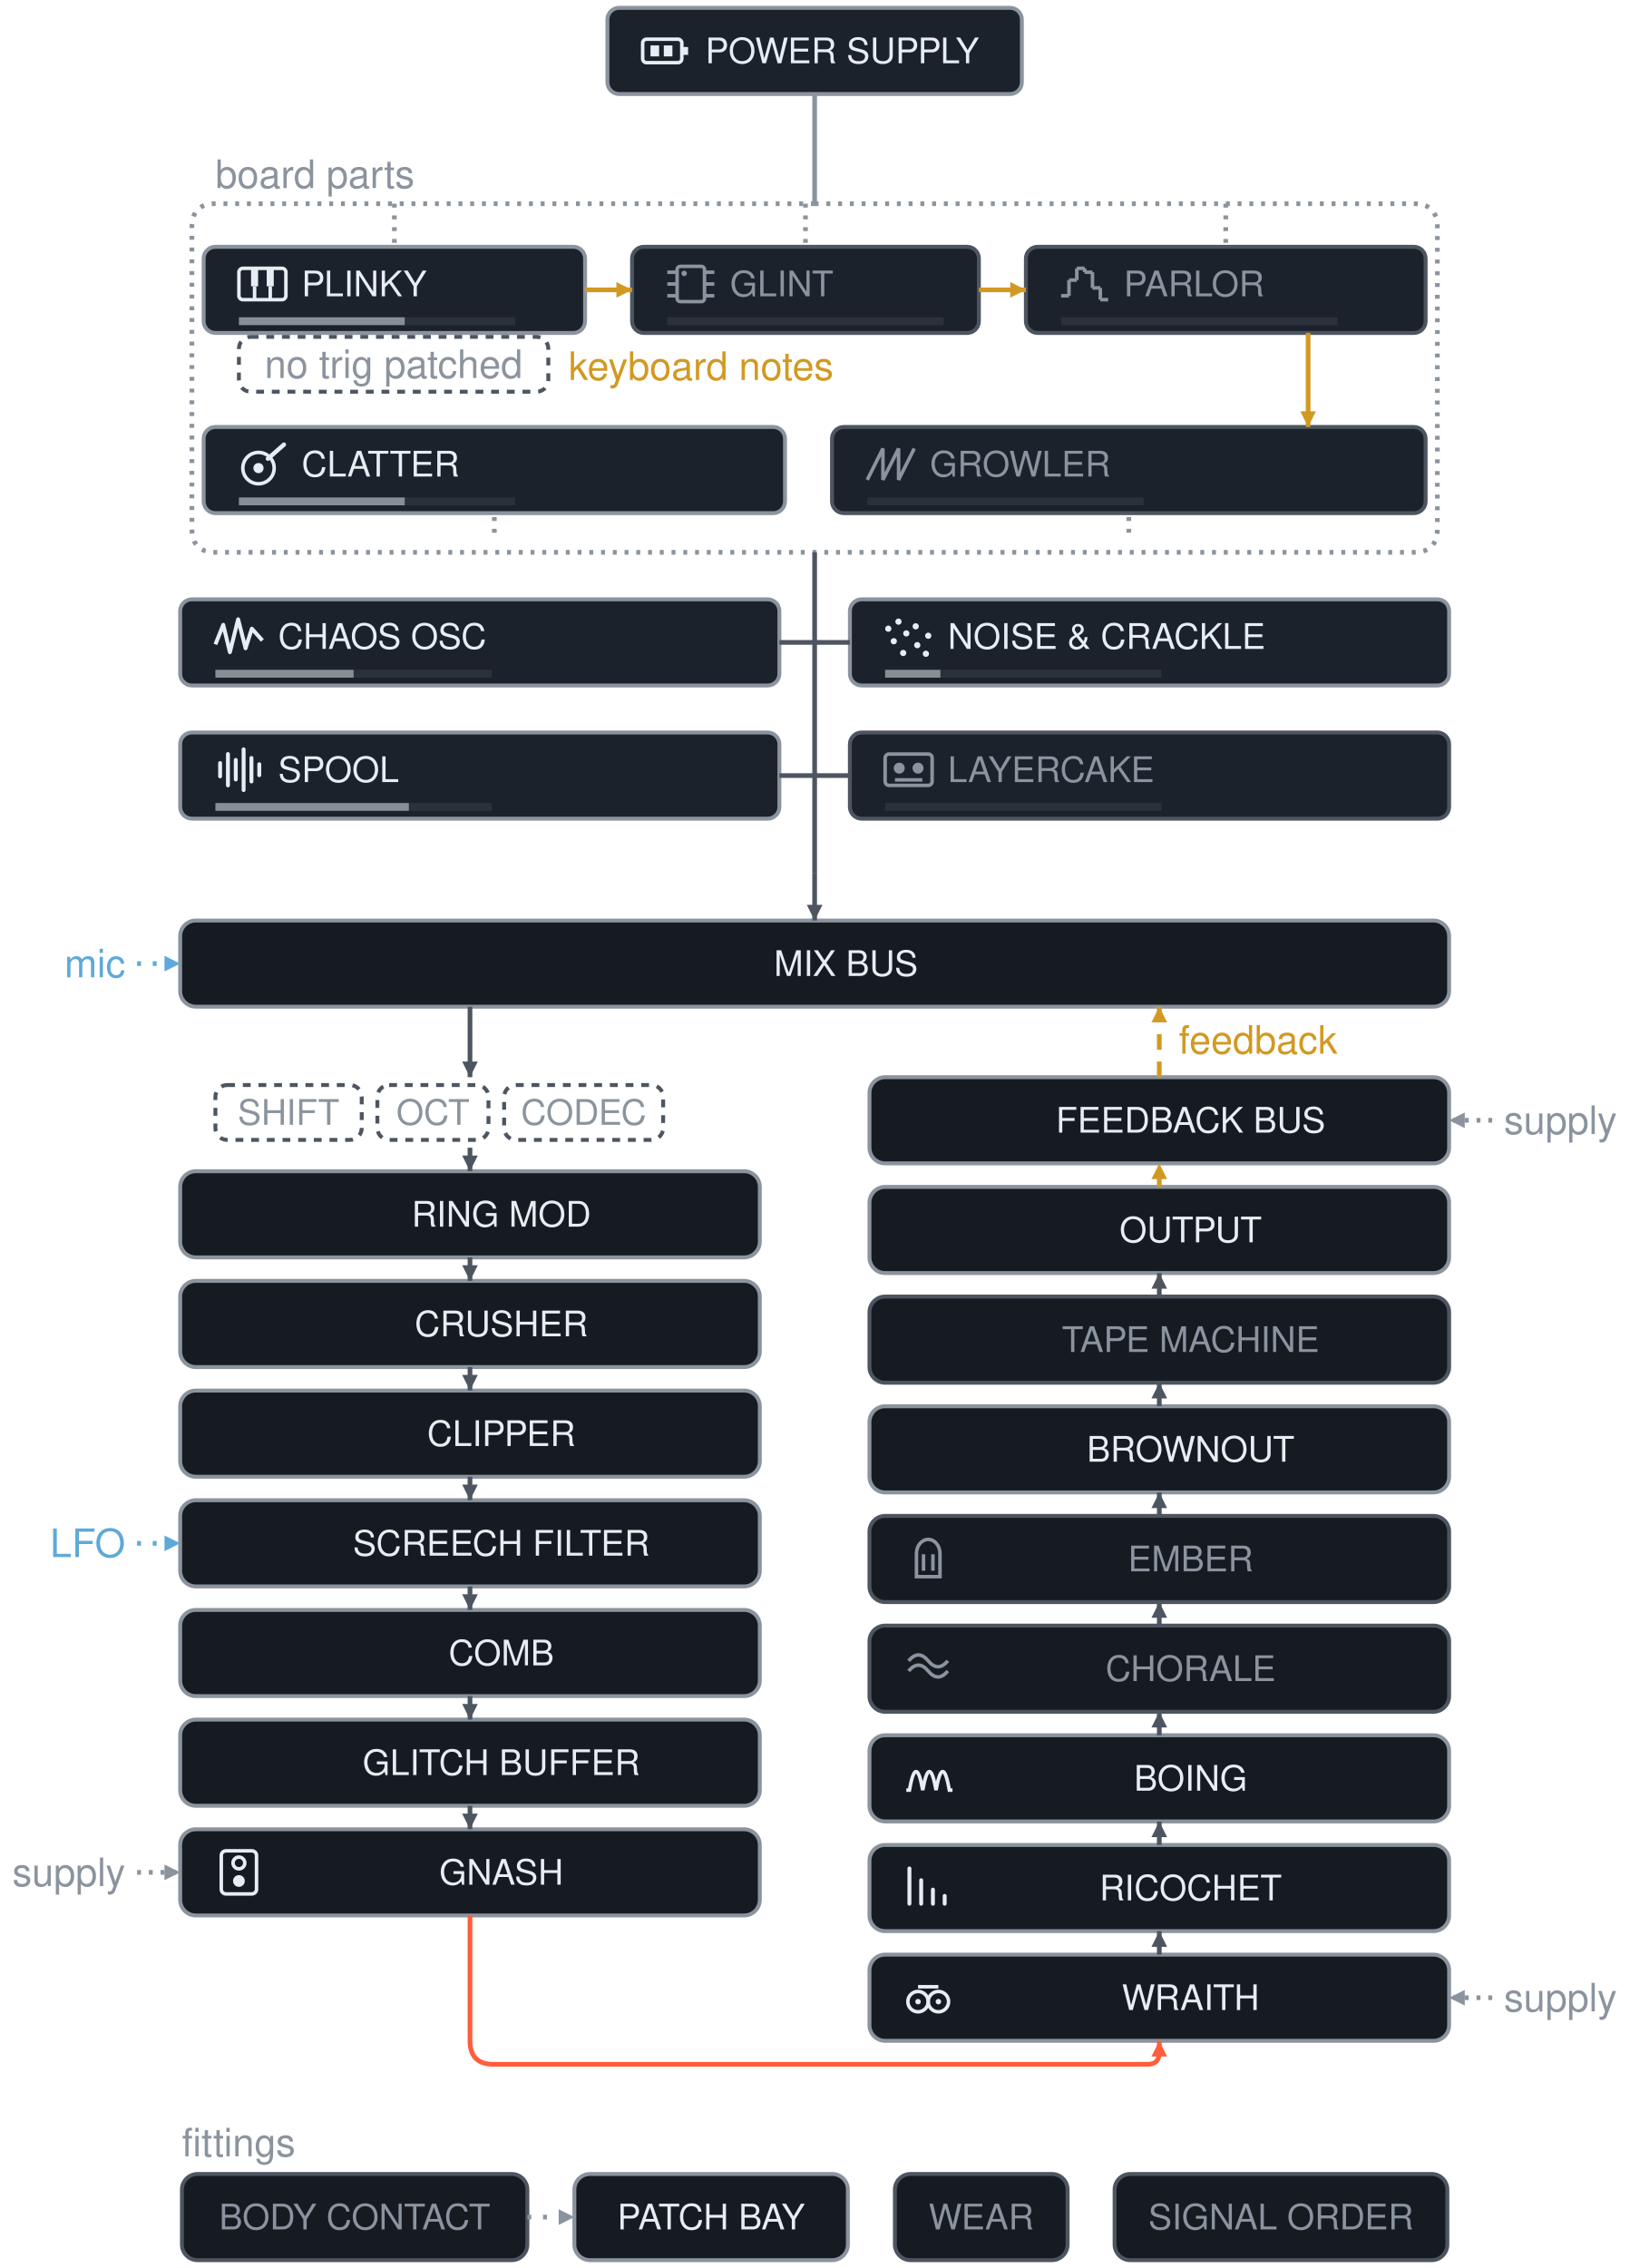
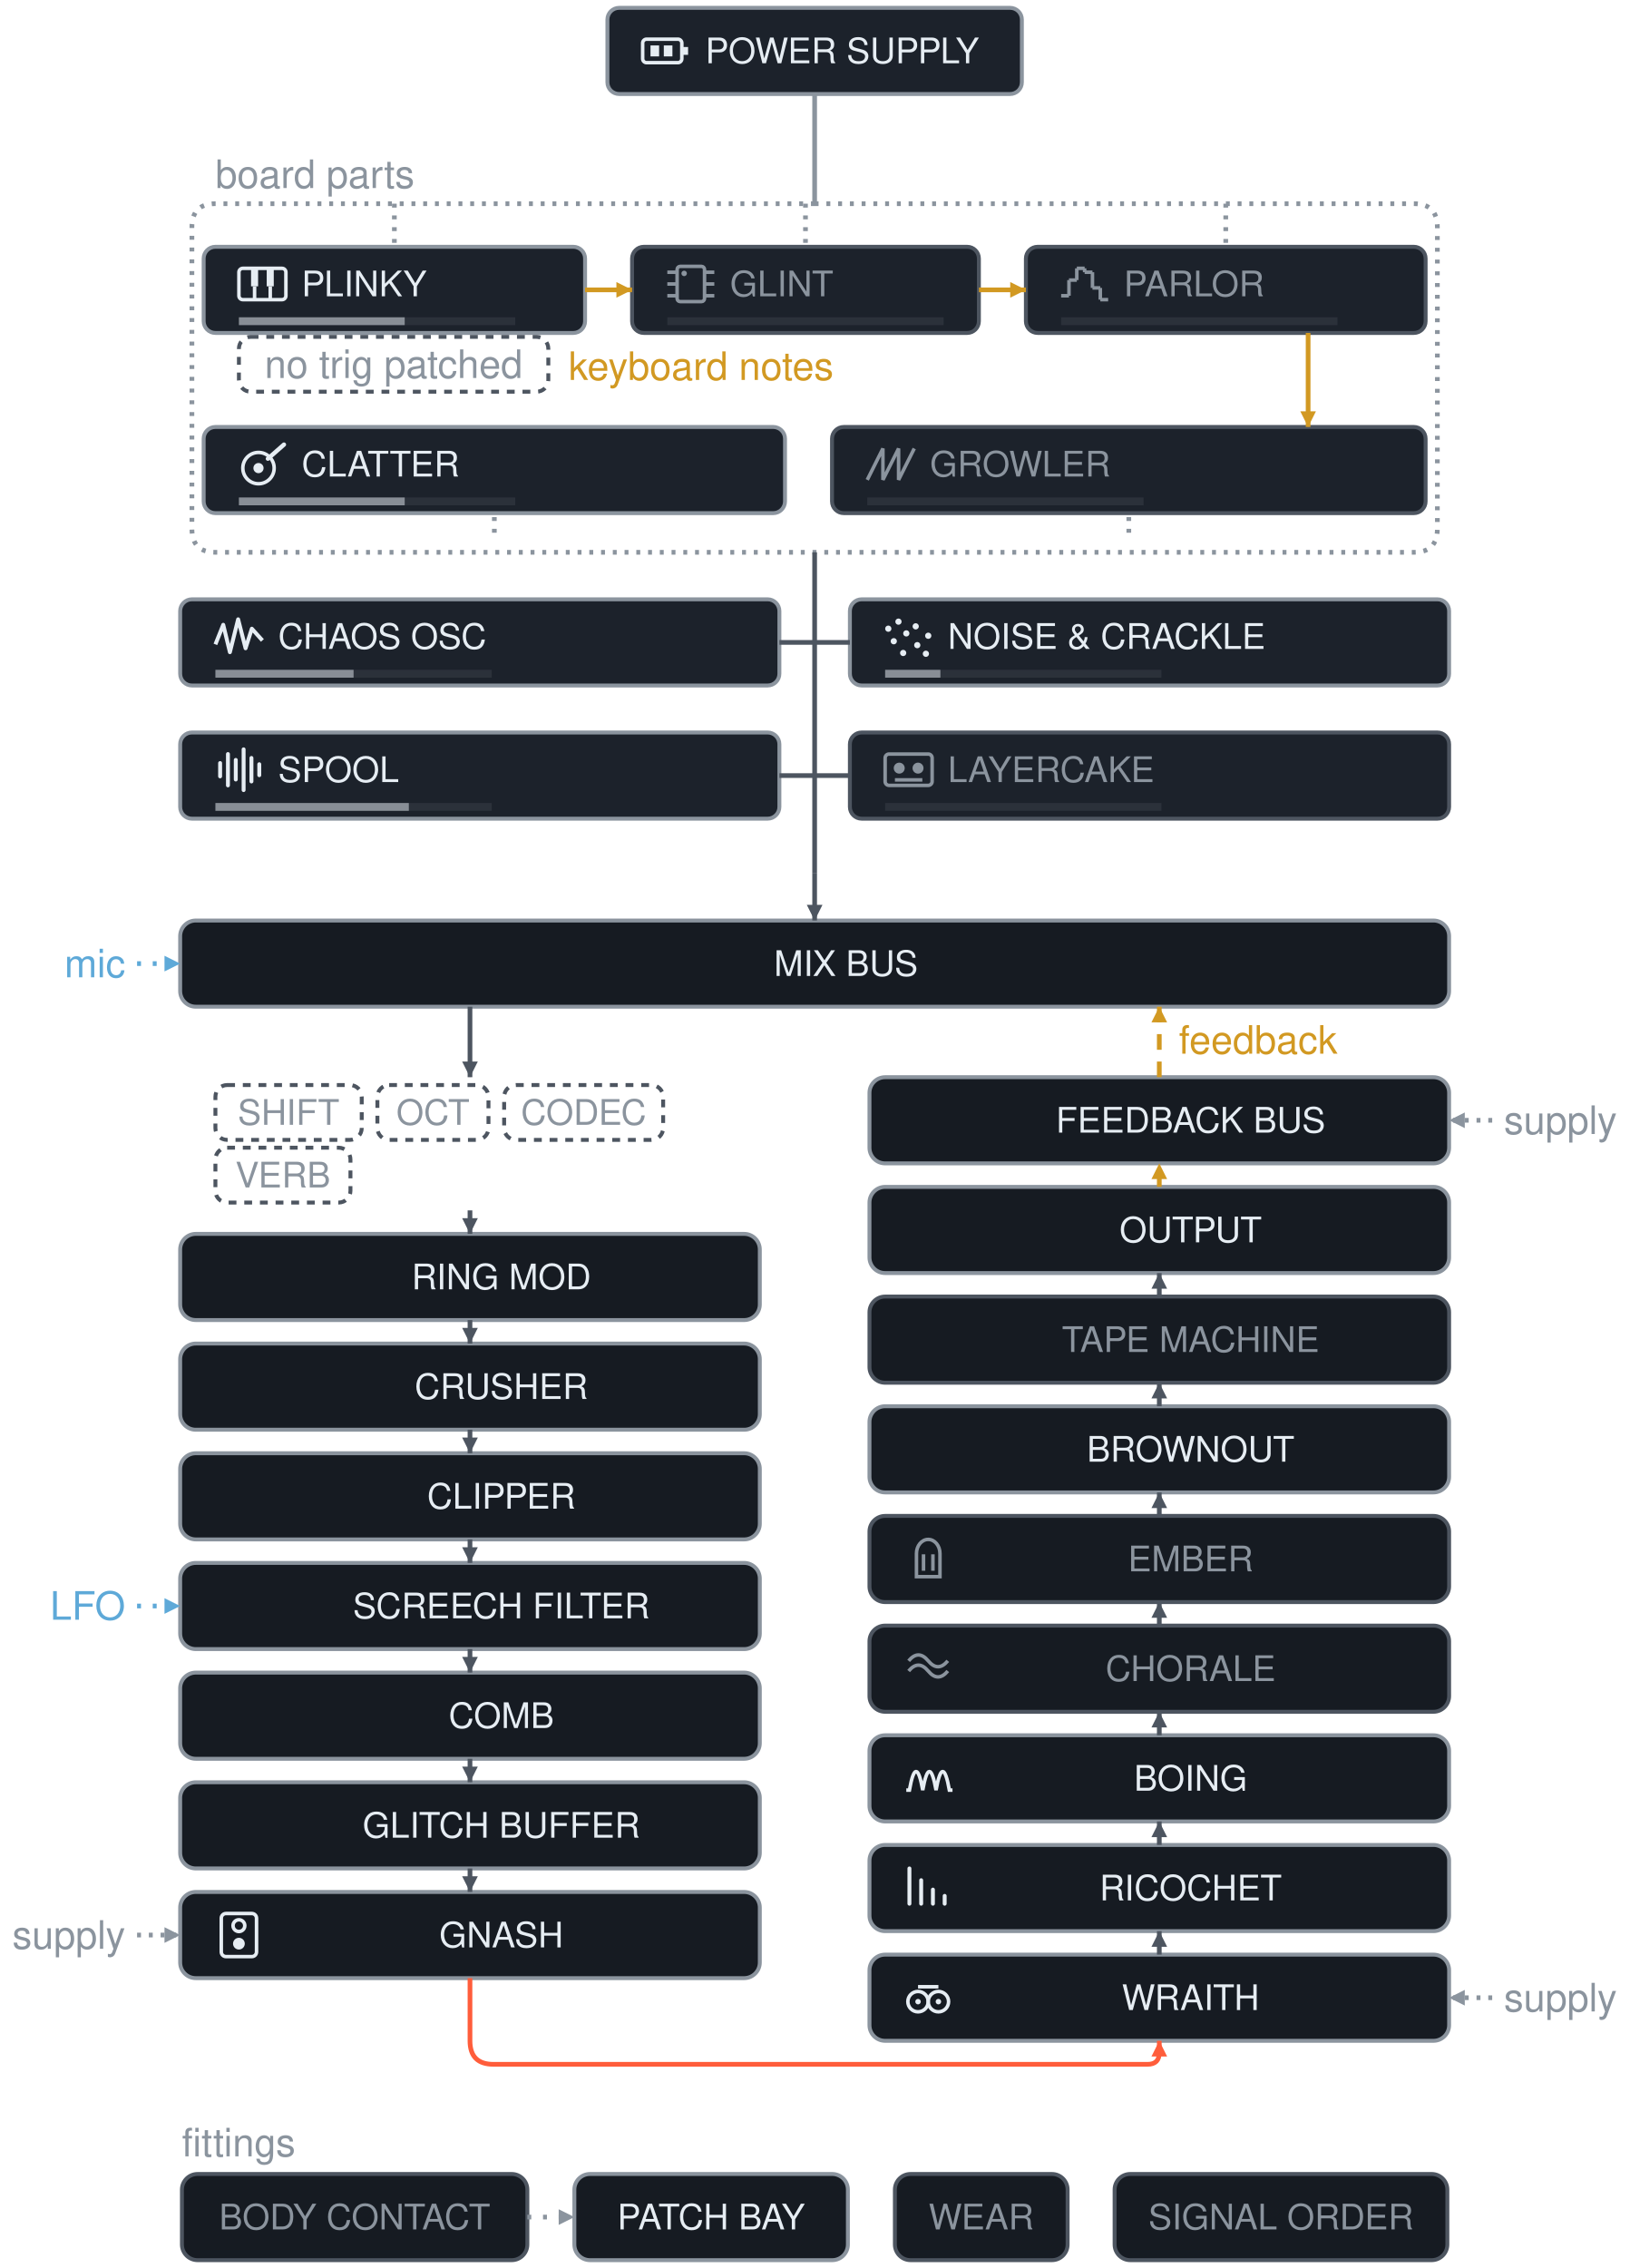
<svg xmlns="http://www.w3.org/2000/svg" viewBox="0 0 416 579" width="416" height="579" font-family="Helvetica, Arial, sans-serif">
  <g class="wire" data-wire="rail">
    <path class="line" d="M208 52L361 52Q367 52 367 58L367 135Q367 141 361 141L55 141Q49 141 49 135L49 58Q49 52 55 52L208 52" fill="none" stroke="#8b949e" stroke-width="1.2" stroke-dasharray="1 2" />
    <path class="head" d="" fill="#8b949e" />
  </g>
  <g class="node">
    <text x="55" y="48" fill="#8b949e" font-size="10" text-anchor="start">board parts</text>
  </g>
  <g class="node">
    <rect class="box" x="52" y="63" width="97.385" height="22" rx="3" fill="#1c222b" stroke="#8b949e" stroke-width="1" />
    <g class="glyph">
      <rect x="61" y="68.5" width="12" height="8" rx="1" fill="none" stroke="#e6edf3" stroke-width="0.9" />
      <path d="M 65 73.1 V 76.5 M 69 73.1 V 76.5" stroke="#e6edf3" stroke-width="0.9" />
      <rect x="64.1" y="68.5" width="1.8" height="4.6" fill="#e6edf3" />
      <rect x="68.1" y="68.5" width="1.8" height="4.6" fill="#e6edf3" />
    </g>
    <text x="77" y="75.65" fill="#e6edf3" font-size="9" text-anchor="start">PLINKY</text>
    <rect x="61" y="81" width="70.553" height="2" fill="#4d5560" fill-opacity="0.3" />
    <rect x="61" y="81" width="42.332" height="2" fill="#e6edf3" fill-opacity="0.5" />
  </g>
  <g class="node">
    <rect class="box" x="52" y="109" width="148.435" height="22" rx="3" fill="#1c222b" stroke="#8b949e" stroke-width="1" />
    <g class="glyph">
      <circle cx="66" cy="119.5" r="4" fill="none" stroke="#e6edf3" stroke-width="0.9" />
      <circle cx="66" cy="119.5" r="1.3" fill="#e6edf3" />
      <path d="M 72.5 113.5 L 68.4 117.1" stroke="#e6edf3" stroke-width="1.1" stroke-linecap="round" />
    </g>
    <text x="77" y="121.65" fill="#e6edf3" font-size="9" text-anchor="start">CLATTER</text>
    <rect x="61" y="127" width="70.553" height="2" fill="#4d5560" fill-opacity="0.3" />
    <rect x="61" y="127" width="42.332" height="2" fill="#e6edf3" fill-opacity="0.5" />
  </g>
  <g class="node">
    <rect class="box" x="161.385" y="63" width="88.553" height="22" rx="3" fill="#1c222b" stroke="#4d5560" stroke-width="1" />
    <g class="glyph">
      <rect x="172.885" y="68" width="7" height="9" rx="0.8" fill="none" stroke="#8b949e" stroke-width="0.9" />
      <path d="M 170.385 69.5 h 2.5 M 179.885 69.5 h 2.5 M 170.385 72.5 h 2.5 M 179.885 72.5 h 2.5 M 170.385 75.5 h 2.5 M 179.885 75.5 h 2.5" stroke="#8b949e" stroke-width="0.9" />
      <circle cx="174.685" cy="69.8" r="0.7" fill="#8b949e" />
    </g>
    <text x="186.385" y="75.65" fill="#8b949e" font-size="9" text-anchor="start">GLINT</text>
    <rect x="170.385" y="81" width="70.553" height="2" fill="#4d5560" fill-opacity="0.3" />
  </g>
  <g class="node">
    <rect class="box" x="261.939" y="63" width="102.061" height="22" rx="3" fill="#1c222b" stroke="#4d5560" stroke-width="1" />
    <g class="glyph">
      <path d="M 270.939 75.5 h 2 M 272.939 71.5 h 2 M 274.939 68.5 h 2 M 276.939 69.5 h 2 M 278.939 73.5 h 2 M 280.939 76.5 h 2 M 272.939 75.5 V 71.5 M 274.939 71.5 V 68.5 M 276.939 68.5 V 69.5 M 278.939 69.5 V 73.5 M 280.939 73.5 V 76.5" fill="none" stroke="#8b949e" stroke-width="0.9" stroke-linejoin="miter" />
    </g>
    <text x="286.939" y="75.65" fill="#8b949e" font-size="9" text-anchor="start">PARLOR</text>
    <rect x="270.939" y="81" width="70.553" height="2" fill="#4d5560" fill-opacity="0.3" />
  </g>
  <g class="node">
    <rect class="box" x="212.435" y="109" width="151.565" height="22" rx="3" fill="#1c222b" stroke="#4d5560" stroke-width="1" />
    <g class="glyph">
      <path d="M 221.435 122.5 L 225.435 114.5 V 122.5 L 229.435 114.5 V 122.5 L 233.435 114.5" fill="none" stroke="#8b949e" stroke-width="0.9" stroke-linejoin="miter" />
    </g>
    <text x="237.435" y="121.65" fill="#8b949e" font-size="9" text-anchor="start">GROWLER</text>
    <rect x="221.435" y="127" width="70.553" height="2" fill="#4d5560" fill-opacity="0.3" />
  </g>
  <g class="node">
    <rect class="box" x="46" y="153" width="153" height="22" rx="3" fill="#1c222b" stroke="#8b949e" stroke-width="1" />
    <g class="glyph">
      <path d="M 55 164.5 L 57 159.5 L 58.7 166.5 L 60.8 158.1 L 62.7 165.5 L 64.3 160.5 L 67 163.5" fill="none" stroke="#e6edf3" stroke-width="1" stroke-linejoin="round" />
    </g>
    <text x="71" y="165.65" fill="#e6edf3" font-size="9" text-anchor="start">CHAOS OSC</text>
    <rect x="55" y="171" width="70.553" height="2" fill="#4d5560" fill-opacity="0.3" />
    <rect x="55" y="171" width="35.277" height="2" fill="#e6edf3" fill-opacity="0.5" />
  </g>
  <g class="node">
    <rect class="box" x="217" y="153" width="153" height="22" rx="3" fill="#1c222b" stroke="#8b949e" stroke-width="1" />
    <g class="glyph">
      <path d="M 226.8 159.7 a 0.8 0.8 0 1 0 0.01 0 M 229.4 157.9 a 0.8 0.8 0 1 0 0.01 0 M 228.2 162.9 a 0.8 0.8 0 1 0 0.01 0 M 231.4 160.9 a 0.8 0.8 0 1 0 0.01 0 M 230.6 165.9 a 0.8 0.8 0 1 0 0.01 0 M 233.8 159.1 a 0.8 0.8 0 1 0 0.01 0 M 234.2 163.9 a 0.8 0.8 0 1 0 0.01 0 M 237 161.5 a 0.8 0.8 0 1 0 0.01 0 M 236.4 166.1 a 0.8 0.8 0 1 0 0.01 0" fill="#e6edf3" />
    </g>
    <text x="242" y="165.65" fill="#e6edf3" font-size="9" text-anchor="start">NOISE &amp; CRACKLE</text>
    <rect x="226" y="171" width="70.553" height="2" fill="#4d5560" fill-opacity="0.3" />
    <rect x="226" y="171" width="14.111" height="2" fill="#e6edf3" fill-opacity="0.5" />
  </g>
  <g class="node">
    <rect class="box" x="46" y="187" width="153" height="22" rx="3" fill="#1c222b" stroke="#8b949e" stroke-width="1" />
    <g class="glyph">
      <path d="M 56.2 194.8 v 3.4 M 58.2 192.5 v 8 M 60.2 194 v 5 M 62.2 191.3 v 10.4 M 64.2 193.5 v 6 M 66.2 195.1 v 2.8" stroke="#e6edf3" stroke-width="1" stroke-linecap="round" />
    </g>
    <text x="71" y="199.65" fill="#e6edf3" font-size="9" text-anchor="start">SPOOL</text>
    <rect x="55" y="205" width="70.553" height="2" fill="#4d5560" fill-opacity="0.3" />
    <rect x="55" y="205" width="49.387" height="2" fill="#e6edf3" fill-opacity="0.5" />
  </g>
  <g class="node">
    <rect class="box" x="217" y="187" width="153" height="22" rx="3" fill="#1c222b" stroke="#4d5560" stroke-width="1" />
    <g class="glyph">
      <rect x="226" y="192.5" width="12" height="8" rx="1" fill="none" stroke="#8b949e" stroke-width="0.9" />
      <circle cx="229.6" cy="196.1" r="1.4" fill="#8b949e" />
      <circle cx="234.4" cy="196.1" r="1.4" fill="#8b949e" />
      <path d="M 228.5 199.1 h 7" stroke="#8b949e" stroke-width="0.9" />
    </g>
    <text x="242" y="199.65" fill="#8b949e" font-size="9" text-anchor="start">LAYERCAKE</text>
    <rect x="226" y="205" width="70.553" height="2" fill="#4d5560" fill-opacity="0.3" />
  </g>
  <g class="node">
    <rect class="box" x="46" y="235" width="324" height="22" rx="4" fill="#161b22" stroke="#8b949e" stroke-width="1" />
    <text x="216" y="249.15" fill="#e6edf3" font-size="9" text-anchor="middle">MIX BUS</text>
  </g>
  <g class="node" />
  <g class="node">
-     <rect class="box" x="46" y="299" width="148" height="22" rx="4" fill="#161b22" stroke="#8b949e" stroke-width="1" />
-     <text x="128" y="313.15" fill="#e6edf3" font-size="9" text-anchor="middle">RING MOD</text>
-   </g>
-   <g class="node">
-     <rect class="box" x="46" y="327" width="148" height="22" rx="4" fill="#161b22" stroke="#8b949e" stroke-width="1" />
-     <text x="128" y="341.15" fill="#e6edf3" font-size="9" text-anchor="middle">CRUSHER</text>
-   </g>
-   <g class="node">
-     <rect class="box" x="46" y="355" width="148" height="22" rx="4" fill="#161b22" stroke="#8b949e" stroke-width="1" />
-     <text x="128" y="369.15" fill="#e6edf3" font-size="9" text-anchor="middle">CLIPPER</text>
-   </g>
-   <g class="node">
-     <rect class="box" x="46" y="383" width="148" height="22" rx="4" fill="#161b22" stroke="#8b949e" stroke-width="1" />
-     <text x="128" y="397.15" fill="#e6edf3" font-size="9" text-anchor="middle">SCREECH FILTER</text>
-   </g>
-   <g class="node">
-     <rect class="box" x="46" y="411" width="148" height="22" rx="4" fill="#161b22" stroke="#8b949e" stroke-width="1" />
-     <text x="128" y="425.15" fill="#e6edf3" font-size="9" text-anchor="middle">COMB</text>
-   </g>
-   <g class="node">
-     <rect class="box" x="46" y="439" width="148" height="22" rx="4" fill="#161b22" stroke="#8b949e" stroke-width="1" />
-     <text x="128" y="453.15" fill="#e6edf3" font-size="9" text-anchor="middle">GLITCH BUFFER</text>
-   </g>
-   <g class="node">
-     <rect class="box" x="46" y="467" width="148" height="22" rx="4" fill="#161b22" stroke="#8b949e" stroke-width="1" />
-     <g class="glyph">
-       <rect x="56.5" y="472.5" width="9" height="11" rx="1.2" fill="none" stroke="#e6edf3" stroke-width="0.9" />
-       <circle cx="61" cy="475.6" r="1.5" fill="none" stroke="#e6edf3" stroke-width="0.9" />
-       <circle cx="61" cy="480.2" r="1.5" fill="#e6edf3" />
-     </g>
-     <text x="128" y="481.15" fill="#e6edf3" font-size="9" text-anchor="middle">GNASH</text>
+     <rect class="box" x="46" y="315" width="148" height="22" rx="4" fill="#161b22" stroke="#8b949e" stroke-width="1" />
+     <text x="128" y="329.15" fill="#e6edf3" font-size="9" text-anchor="middle">RING MOD</text>
+   </g>
+   <g class="node">
+     <rect class="box" x="46" y="343" width="148" height="22" rx="4" fill="#161b22" stroke="#8b949e" stroke-width="1" />
+     <text x="128" y="357.15" fill="#e6edf3" font-size="9" text-anchor="middle">CRUSHER</text>
+   </g>
+   <g class="node">
+     <rect class="box" x="46" y="371" width="148" height="22" rx="4" fill="#161b22" stroke="#8b949e" stroke-width="1" />
+     <text x="128" y="385.15" fill="#e6edf3" font-size="9" text-anchor="middle">CLIPPER</text>
+   </g>
+   <g class="node">
+     <rect class="box" x="46" y="399" width="148" height="22" rx="4" fill="#161b22" stroke="#8b949e" stroke-width="1" />
+     <text x="128" y="413.15" fill="#e6edf3" font-size="9" text-anchor="middle">SCREECH FILTER</text>
+   </g>
+   <g class="node">
+     <rect class="box" x="46" y="427" width="148" height="22" rx="4" fill="#161b22" stroke="#8b949e" stroke-width="1" />
+     <text x="128" y="441.15" fill="#e6edf3" font-size="9" text-anchor="middle">COMB</text>
+   </g>
+   <g class="node">
+     <rect class="box" x="46" y="455" width="148" height="22" rx="4" fill="#161b22" stroke="#8b949e" stroke-width="1" />
+     <text x="128" y="469.15" fill="#e6edf3" font-size="9" text-anchor="middle">GLITCH BUFFER</text>
+   </g>
+   <g class="node">
+     <rect class="box" x="46" y="483" width="148" height="22" rx="4" fill="#161b22" stroke="#8b949e" stroke-width="1" />
+     <g class="glyph">
+       <rect x="56.5" y="488.5" width="9" height="11" rx="1.2" fill="none" stroke="#e6edf3" stroke-width="0.9" />
+       <circle cx="61" cy="491.6" r="1.5" fill="none" stroke="#e6edf3" stroke-width="0.9" />
+       <circle cx="61" cy="496.2" r="1.5" fill="#e6edf3" />
+     </g>
+     <text x="128" y="497.15" fill="#e6edf3" font-size="9" text-anchor="middle">GNASH</text>
  </g>
  <g class="node">
    <rect class="box" x="222" y="499" width="148" height="22" rx="4" fill="#161b22" stroke="#8b949e" stroke-width="1" />
    <g class="glyph">
      <circle cx="234.4" cy="511" r="2.6" fill="none" stroke="#e6edf3" stroke-width="0.9" />
      <circle cx="234.4" cy="511" r="0.7" fill="#e6edf3" />
      <circle cx="239.6" cy="511" r="2.6" fill="none" stroke="#e6edf3" stroke-width="0.9" />
      <circle cx="239.6" cy="511" r="0.7" fill="#e6edf3" />
      <path d="M 234.4 507.2 H 239.6" stroke="#e6edf3" stroke-width="0.9" />
    </g>
    <text x="304" y="513.15" fill="#e6edf3" font-size="9" text-anchor="middle">WRAITH</text>
  </g>
  <g class="node">
    <rect class="box" x="222" y="471" width="148" height="22" rx="4" fill="#161b22" stroke="#8b949e" stroke-width="1" />
    <g class="glyph">
      <path d="M 232.2 486 v -9 M 235.2 486 v -6 M 238.2 486 v -3.6 M 241.2 486 v -2" stroke="#e6edf3" stroke-width="1" stroke-linecap="round" />
    </g>
    <text x="304" y="485.15" fill="#e6edf3" font-size="9" text-anchor="middle">RICOCHET</text>
  </g>
  <g class="node">
    <rect class="box" x="222" y="443" width="148" height="22" rx="4" fill="#161b22" stroke="#8b949e" stroke-width="1" />
    <g class="glyph">
      <path d="M 231.4 457 h 0.8 q 1.7 -9.5 3.4 0 q 1.7 -9.5 3.4 0 q 1.7 -9.5 3.4 0 h 0.8" fill="none" stroke="#e6edf3" stroke-width="0.9" />
    </g>
    <text x="304" y="457.15" fill="#e6edf3" font-size="9" text-anchor="middle">BOING</text>
  </g>
  <g class="node">
    <rect class="box" x="222" y="415" width="148" height="22" rx="4" fill="#161b22" stroke="#4d5560" stroke-width="1" />
    <g class="glyph">
      <path d="M 232 424 q 2.5 -3 5 0 q 2.5 3 5 0" fill="none" stroke="#8b949e" stroke-width="0.9" />
      <path d="M 232 426.6 q 2.5 -3 5 0 q 2.5 3 5 0" fill="none" stroke="#8b949e" stroke-width="0.9" />
    </g>
    <text x="304" y="429.15" fill="#8b949e" font-size="9" text-anchor="middle">CHORALE</text>
  </g>
  <g class="node">
    <rect class="box" x="222" y="387" width="148" height="22" rx="4" fill="#161b22" stroke="#4d5560" stroke-width="1" />
    <g class="glyph">
      <path d="M 234 402.5 V 396.6 a 3 3.6 0 0 1 6 0 V 402.5 z" fill="none" stroke="#8b949e" stroke-width="0.9" />
      <path d="M 235.8 401 V 396.8 M 238.2 401 V 396.8" fill="none" stroke="#8b949e" stroke-width="0.9" />
    </g>
    <text x="304" y="401.15" fill="#8b949e" font-size="9" text-anchor="middle">EMBER</text>
  </g>
  <g class="node">
    <rect class="box" x="222" y="359" width="148" height="22" rx="4" fill="#161b22" stroke="#8b949e" stroke-width="1" />
    <text x="304" y="373.15" fill="#e6edf3" font-size="9" text-anchor="middle">BROWNOUT</text>
  </g>
  <g class="node">
    <rect class="box" x="222" y="331" width="148" height="22" rx="4" fill="#161b22" stroke="#4d5560" stroke-width="1" />
    <text x="304" y="345.15" fill="#8b949e" font-size="9" text-anchor="middle">TAPE MACHINE</text>
  </g>
  <g class="node">
    <rect class="box" x="222" y="303" width="148" height="22" rx="4" fill="#161b22" stroke="#8b949e" stroke-width="1" />
    <text x="304" y="317.15" fill="#e6edf3" font-size="9" text-anchor="middle">OUTPUT</text>
  </g>
  <g class="node">
    <rect class="box" x="222" y="275" width="148" height="22" rx="4" fill="#161b22" stroke="#8b949e" stroke-width="1" />
    <text x="304" y="289.15" fill="#e6edf3" font-size="9" text-anchor="middle">FEEDBACK BUS</text>
  </g>
  <g class="node">
    <rect class="box" x="46.45" y="555" width="88.2" height="22" rx="4" fill="#161b22" stroke="#4d5560" stroke-width="1" />
    <text x="90.55" y="569.15" fill="#8b949e" font-size="9" text-anchor="middle">BODY CONTACT</text>
  </g>
  <g class="node">
    <rect class="box" x="146.65" y="555" width="69.84" height="22" rx="4" fill="#161b22" stroke="#8b949e" stroke-width="1" />
    <text x="181.57" y="569.15" fill="#e6edf3" font-size="9" text-anchor="middle">PATCH BAY</text>
  </g>
  <g class="node">
    <rect class="box" x="228.49" y="555" width="44.1" height="22" rx="4" fill="#161b22" stroke="#4d5560" stroke-width="1" />
    <text x="250.54" y="569.15" fill="#8b949e" font-size="9" text-anchor="middle">WEAR</text>
  </g>
  <g class="node">
    <rect class="box" x="284.59" y="555" width="84.96" height="22" rx="4" fill="#161b22" stroke="#4d5560" stroke-width="1" />
    <text x="327.07" y="569.15" fill="#8b949e" font-size="9" text-anchor="middle">SIGNAL ORDER</text>
  </g>
  <g class="node">
    <rect class="box" x="55" y="277" width="37.36" height="14" rx="3" fill="none" stroke="#4d5560" stroke-dasharray="2 2" />
    <text x="73.68" y="287.15" fill="#8b949e" font-size="9" text-anchor="middle">SHIFT</text>
  </g>
  <g class="node">
    <rect class="box" x="96.36" y="277" width="28.36" height="14" rx="3" fill="none" stroke="#4d5560" stroke-dasharray="2 2" />
    <text x="110.54" y="287.15" fill="#8b949e" font-size="9" text-anchor="middle">OCT</text>
  </g>
  <g class="node">
    <rect class="box" x="128.72" y="277" width="40.6" height="14" rx="3" fill="none" stroke="#4d5560" stroke-dasharray="2 2" />
    <text x="149.02" y="287.15" fill="#8b949e" font-size="9" text-anchor="middle">CODEC</text>
  </g>
  <g class="node">
+     <rect class="box" x="55" y="293" width="34.48" height="14" rx="3" fill="none" stroke="#4d5560" stroke-dasharray="2 2" />
+     <text x="72.24" y="303.15" fill="#8b949e" font-size="9" text-anchor="middle">VERB</text>
+   </g>
+   <g class="node">
    <rect class="box" x="61" y="86" width="79" height="14" rx="3" fill="none" stroke="#4d5560" stroke-dasharray="2 2" />
    <text x="100.5" y="96.5" fill="#8b949e" font-size="10" text-anchor="middle">no trig patched</text>
  </g>
  <g class="node rail-chip">
    <rect class="box" x="155.09" y="2" width="105.82" height="22" rx="3" fill="#1c222b" stroke="#8b949e" stroke-width="1" />
    <g class="glyph">
      <rect x="164.09" y="10" width="10" height="6" rx="1" fill="none" stroke="#e6edf3" stroke-width="0.9" />
      <rect x="174.09" y="12" width="1.6" height="2" fill="#e6edf3" />
      <rect x="166.09" y="11.6" width="2.2" height="2.8" fill="#e6edf3" />
      <rect x="169.49" y="11.6" width="2.2" height="2.8" fill="#e6edf3" />
    </g>
    <text x="180.09" y="16.15" fill="#e6edf3" font-size="9" text-anchor="start">POWER SUPPLY</text>
  </g>
  <g class="tap">
    <text x="32" y="249.5" fill="#5ea9d8" font-size="10" text-anchor="end">mic</text>
  </g>
  <g class="tap">
    <text x="384" y="289.5" fill="#8b949e" font-size="10" text-anchor="start">supply</text>
  </g>
  <g class="tap">
-     <text x="32" y="397.5" fill="#5ea9d8" font-size="10" text-anchor="end">LFO</text>
-   </g>
-   <g class="tap">
-     <text x="32" y="481.5" fill="#8b949e" font-size="10" text-anchor="end">supply</text>
+     <text x="32" y="413.5" fill="#5ea9d8" font-size="10" text-anchor="end">LFO</text>
+   </g>
+   <g class="tap">
+     <text x="32" y="497.5" fill="#8b949e" font-size="10" text-anchor="end">supply</text>
  </g>
  <g class="tap">
    <text x="384" y="513.5" fill="#8b949e" font-size="10" text-anchor="start">supply</text>
  </g>
  <g class="tap">
    <text x="46.45" y="550.5" fill="#8b949e" font-size="10" text-anchor="start">fittings</text>
  </g>
  <g class="wire" data-wire="supply-feed">
    <path class="line" d="M208 24L208 52" fill="none" stroke="#8b949e" stroke-width="1.2" />
    <path class="head" d="" fill="#8b949e" />
  </g>
  <g class="wire" data-wire="rail-Plinky">
    <path class="line" d="M100.693 52L100.693 63" fill="none" stroke="#8b949e" stroke-width="1.2" stroke-dasharray="1 2" />
    <path class="head" d="" fill="#8b949e" />
  </g>
  <g class="wire" data-wire="rail-Clatter">
    <path class="line" d="M126.218 136L126.218 131" fill="none" stroke="#8b949e" stroke-width="1.2" stroke-dasharray="1 2" />
    <path class="head" d="" fill="#8b949e" />
  </g>
  <g class="wire" data-wire="rail-Glint">
    <path class="line" d="M205.662 52L205.662 63" fill="none" stroke="#8b949e" stroke-width="1.2" stroke-dasharray="1 2" />
    <path class="head" d="" fill="#8b949e" />
  </g>
  <g class="wire" data-wire="rail-Parlor">
    <path class="line" d="M312.969 52L312.969 63" fill="none" stroke="#8b949e" stroke-width="1.2" stroke-dasharray="1 2" />
    <path class="head" d="" fill="#8b949e" />
  </g>
  <g class="wire" data-wire="rail-Growler">
    <path class="line" d="M288.218 136L288.218 131" fill="none" stroke="#8b949e" stroke-width="1.2" stroke-dasharray="1 2" />
    <path class="head" d="" fill="#8b949e" />
  </g>
  <g class="wire" data-wire="key-line">
    <path class="line" d="M149.385 74L161.385 74" fill="none" stroke="#d29922" stroke-width="1.2" />
    <path class="head" d="M157.385 76L161.385 74L157.385 72Z" fill="#d29922" />
    <text x="179" y="97" fill="#d29922" font-size="10" text-anchor="middle">keyboard notes</text>
  </g>
  <g class="wire" data-wire="key-line-pcm">
    <path class="line" d="M249.939 74L261.939 74" fill="none" stroke="#d29922" stroke-width="1.2" />
    <path class="head" d="M257.939 76L261.939 74L257.939 72Z" fill="#d29922" />
  </g>
  <g class="wire" data-wire="key-line-mono">
    <path class="line" d="M334 85L334 109" fill="none" stroke="#d29922" stroke-width="1.2" />
    <path class="head" d="M332 105L334 109L336 105Z" fill="#d29922" />
  </g>
  <g class="wire" data-wire="board-out">
    <path class="line" d="M208 141L208 223" fill="none" stroke="#4d5560" stroke-width="1.2" />
    <path class="head" d="" fill="#4d5560" />
  </g>
  <g class="wire" data-wire="Chaos_osc-out">
    <path class="line" d="M199 164L208 164" fill="none" stroke="#4d5560" stroke-width="1.2" />
    <path class="head" d="" fill="#4d5560" />
  </g>
  <g class="wire" data-wire="Noise_crackle-out">
    <path class="line" d="M217 164L208 164" fill="none" stroke="#4d5560" stroke-width="1.2" />
    <path class="head" d="" fill="#4d5560" />
  </g>
  <g class="wire" data-wire="Spool-out">
    <path class="line" d="M199 198L208 198" fill="none" stroke="#4d5560" stroke-width="1.2" />
    <path class="head" d="" fill="#4d5560" />
  </g>
  <g class="wire" data-wire="Layercake-out">
    <path class="line" d="M217 198L208 198" fill="none" stroke="#4d5560" stroke-width="1.2" />
    <path class="head" d="" fill="#4d5560" />
  </g>
  <g class="wire" data-wire="collect-mix">
    <path class="line" d="M208 223L208 235" fill="none" stroke="#4d5560" stroke-width="1.2" />
    <path class="head" d="M206 231L208 235L210 231Z" fill="#4d5560" />
  </g>
  <g class="wire" data-wire="mix-path">
    <path class="line" d="M120 257L120 275" fill="none" stroke="#4d5560" stroke-width="1.2" />
    <path class="head" d="M118 271L120 275L122 271Z" fill="#4d5560" />
  </g>
  <g class="wire" data-wire="rack-Ring_mod">
-     <path class="line" d="M120 293L120 299" fill="none" stroke="#4d5560" stroke-width="1.2" />
-     <path class="head" d="M118 295L120 299L122 295Z" fill="#4d5560" />
+     <path class="line" d="M120 309L120 315" fill="none" stroke="#4d5560" stroke-width="1.2" />
+     <path class="head" d="M118 311L120 315L122 311Z" fill="#4d5560" />
  </g>
  <g class="wire" data-wire="Ring_mod-Crusher">
-     <path class="line" d="M120 321L120 327" fill="none" stroke="#4d5560" stroke-width="1.2" />
-     <path class="head" d="M118 323L120 327L122 323Z" fill="#4d5560" />
+     <path class="line" d="M120 337L120 343" fill="none" stroke="#4d5560" stroke-width="1.2" />
+     <path class="head" d="M118 339L120 343L122 339Z" fill="#4d5560" />
  </g>
  <g class="wire" data-wire="Crusher-Clipper">
-     <path class="line" d="M120 349L120 355" fill="none" stroke="#4d5560" stroke-width="1.2" />
-     <path class="head" d="M118 351L120 355L122 351Z" fill="#4d5560" />
+     <path class="line" d="M120 365L120 371" fill="none" stroke="#4d5560" stroke-width="1.2" />
+     <path class="head" d="M118 367L120 371L122 367Z" fill="#4d5560" />
  </g>
  <g class="wire" data-wire="Clipper-Screech_filter">
-     <path class="line" d="M120 377L120 383" fill="none" stroke="#4d5560" stroke-width="1.2" />
-     <path class="head" d="M118 379L120 383L122 379Z" fill="#4d5560" />
+     <path class="line" d="M120 393L120 399" fill="none" stroke="#4d5560" stroke-width="1.2" />
+     <path class="head" d="M118 395L120 399L122 395Z" fill="#4d5560" />
  </g>
  <g class="wire" data-wire="Screech_filter-Comb">
-     <path class="line" d="M120 405L120 411" fill="none" stroke="#4d5560" stroke-width="1.2" />
-     <path class="head" d="M118 407L120 411L122 407Z" fill="#4d5560" />
+     <path class="line" d="M120 421L120 427" fill="none" stroke="#4d5560" stroke-width="1.2" />
+     <path class="head" d="M118 423L120 427L122 423Z" fill="#4d5560" />
  </g>
  <g class="wire" data-wire="Comb-Glitch_buffer">
-     <path class="line" d="M120 433L120 439" fill="none" stroke="#4d5560" stroke-width="1.2" />
-     <path class="head" d="M118 435L120 439L122 435Z" fill="#4d5560" />
+     <path class="line" d="M120 449L120 455" fill="none" stroke="#4d5560" stroke-width="1.2" />
+     <path class="head" d="M118 451L120 455L122 451Z" fill="#4d5560" />
  </g>
  <g class="wire" data-wire="Glitch_buffer-Gnash">
-     <path class="line" d="M120 461L120 467" fill="none" stroke="#4d5560" stroke-width="1.2" />
-     <path class="head" d="M118 463L120 467L122 463Z" fill="#4d5560" />
+     <path class="line" d="M120 477L120 483" fill="none" stroke="#4d5560" stroke-width="1.2" />
+     <path class="head" d="M118 479L120 483L122 479Z" fill="#4d5560" />
  </g>
  <g class="wire" data-wire="Wraith-Ricochet">
    <path class="line" d="M296 499L296 493" fill="none" stroke="#4d5560" stroke-width="1.2" />
    <path class="head" d="M298 497L296 493L294 497Z" fill="#4d5560" />
  </g>
  <g class="wire" data-wire="Ricochet-Boing">
    <path class="line" d="M296 471L296 465" fill="none" stroke="#4d5560" stroke-width="1.2" />
    <path class="head" d="M298 469L296 465L294 469Z" fill="#4d5560" />
  </g>
  <g class="wire" data-wire="Boing-Chorale">
    <path class="line" d="M296 443L296 437" fill="none" stroke="#4d5560" stroke-width="1.2" />
    <path class="head" d="M298 441L296 437L294 441Z" fill="#4d5560" />
  </g>
  <g class="wire" data-wire="Chorale-Ember">
    <path class="line" d="M296 415L296 409" fill="none" stroke="#4d5560" stroke-width="1.2" />
    <path class="head" d="M298 413L296 409L294 413Z" fill="#4d5560" />
  </g>
  <g class="wire" data-wire="Ember-Brownout">
    <path class="line" d="M296 387L296 381" fill="none" stroke="#4d5560" stroke-width="1.2" />
    <path class="head" d="M298 385L296 381L294 385Z" fill="#4d5560" />
  </g>
  <g class="wire" data-wire="Brownout-Tape_machine">
    <path class="line" d="M296 359L296 353" fill="none" stroke="#4d5560" stroke-width="1.2" />
    <path class="head" d="M298 357L296 353L294 357Z" fill="#4d5560" />
  </g>
  <g class="wire" data-wire="Tape_machine-Output">
    <path class="line" d="M296 331L296 325" fill="none" stroke="#4d5560" stroke-width="1.2" />
    <path class="head" d="M298 329L296 325L294 329Z" fill="#4d5560" />
  </g>
  <g class="wire" data-wire="fold">
-     <path class="line" d="M120 489L120 521Q120 527 126 527L293 527Q296 527 296 524L296 521" fill="none" stroke="#ff5d3b" stroke-width="1.2" />
+     <path class="line" d="M120 505L120 521Q120 527 126 527L293 527Q296 527 296 524L296 521" fill="none" stroke="#ff5d3b" stroke-width="1.2" />
    <path class="head" d="M298 525L296 521L294 525Z" fill="#ff5d3b" />
  </g>
  <g class="wire" data-wire="fb-out">
    <path class="line" d="M296 303L296 297" fill="none" stroke="#d29922" stroke-width="1.2" stroke-dasharray="4 3" />
    <path class="head" d="M298 301L296 297L294 301Z" fill="#d29922" />
  </g>
  <g class="wire" data-wire="fb-home">
    <path class="line" d="M296 275L296 257" fill="none" stroke="#d29922" stroke-width="1.2" stroke-dasharray="4 3" />
    <path class="head" d="M298 261L296 257L294 261Z" fill="#d29922" />
    <text x="301" y="269" fill="#d29922" font-size="10" text-anchor="start">feedback</text>
  </g>
  <g class="wire" data-wire="pad-bay">
    <path class="line" d="M134.65 566L146.65 566" fill="none" stroke="#8b949e" stroke-width="1.2" stroke-dasharray="1 3" />
    <path class="head" d="M142.65 568L146.65 566L142.65 564Z" fill="#8b949e" />
  </g>
  <g class="wire" data-wire="mic-wire">
    <path class="line" d="M35 246L46 246" fill="none" stroke="#5ea9d8" stroke-width="1.2" stroke-dasharray="1 3" />
    <path class="head" d="M42 248L46 246L42 244Z" fill="#5ea9d8" />
  </g>
  <g class="wire" data-wire="rail-Feedback_bus-wire">
    <path class="line" d="M381 286L370 286" fill="none" stroke="#8b949e" stroke-width="1.2" stroke-dasharray="1 2" />
    <path class="head" d="M374 284L370 286L374 288Z" fill="#8b949e" />
  </g>
  <g class="wire" data-wire="wire0-wire">
-     <path class="line" d="M35 394L46 394" fill="none" stroke="#5ea9d8" stroke-width="1.2" stroke-dasharray="1 3" />
-     <path class="head" d="M42 396L46 394L42 392Z" fill="#5ea9d8" />
+     <path class="line" d="M35 410L46 410" fill="none" stroke="#5ea9d8" stroke-width="1.2" stroke-dasharray="1 3" />
+     <path class="head" d="M42 412L46 410L42 408Z" fill="#5ea9d8" />
  </g>
  <g class="wire" data-wire="rail-Gnash-wire">
-     <path class="line" d="M35 478L46 478" fill="none" stroke="#8b949e" stroke-width="1.2" stroke-dasharray="1 2" />
-     <path class="head" d="M42 480L46 478L42 476Z" fill="#8b949e" />
+     <path class="line" d="M35 494L46 494" fill="none" stroke="#8b949e" stroke-width="1.2" stroke-dasharray="1 2" />
+     <path class="head" d="M42 496L46 494L42 492Z" fill="#8b949e" />
  </g>
  <g class="wire" data-wire="rail-Wraith-wire">
    <path class="line" d="M381 510L370 510" fill="none" stroke="#8b949e" stroke-width="1.2" stroke-dasharray="1 2" />
    <path class="head" d="M374 508L370 510L374 512Z" fill="#8b949e" />
  </g>
</svg>
